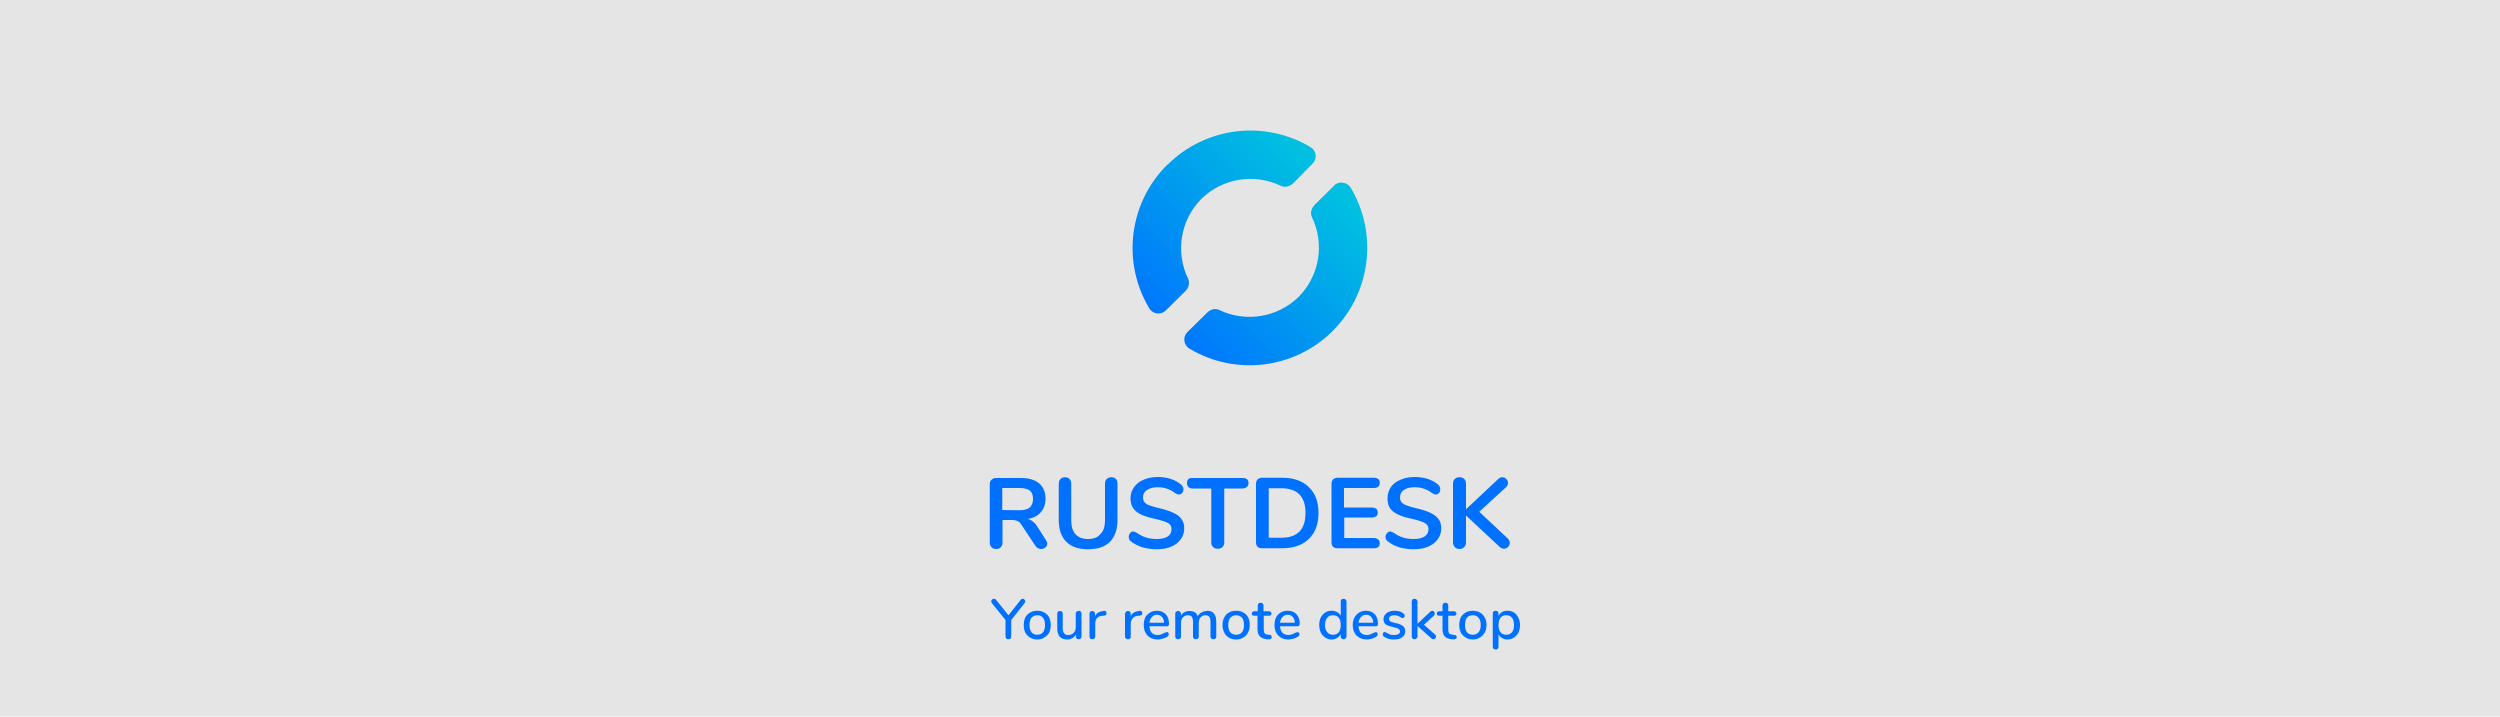
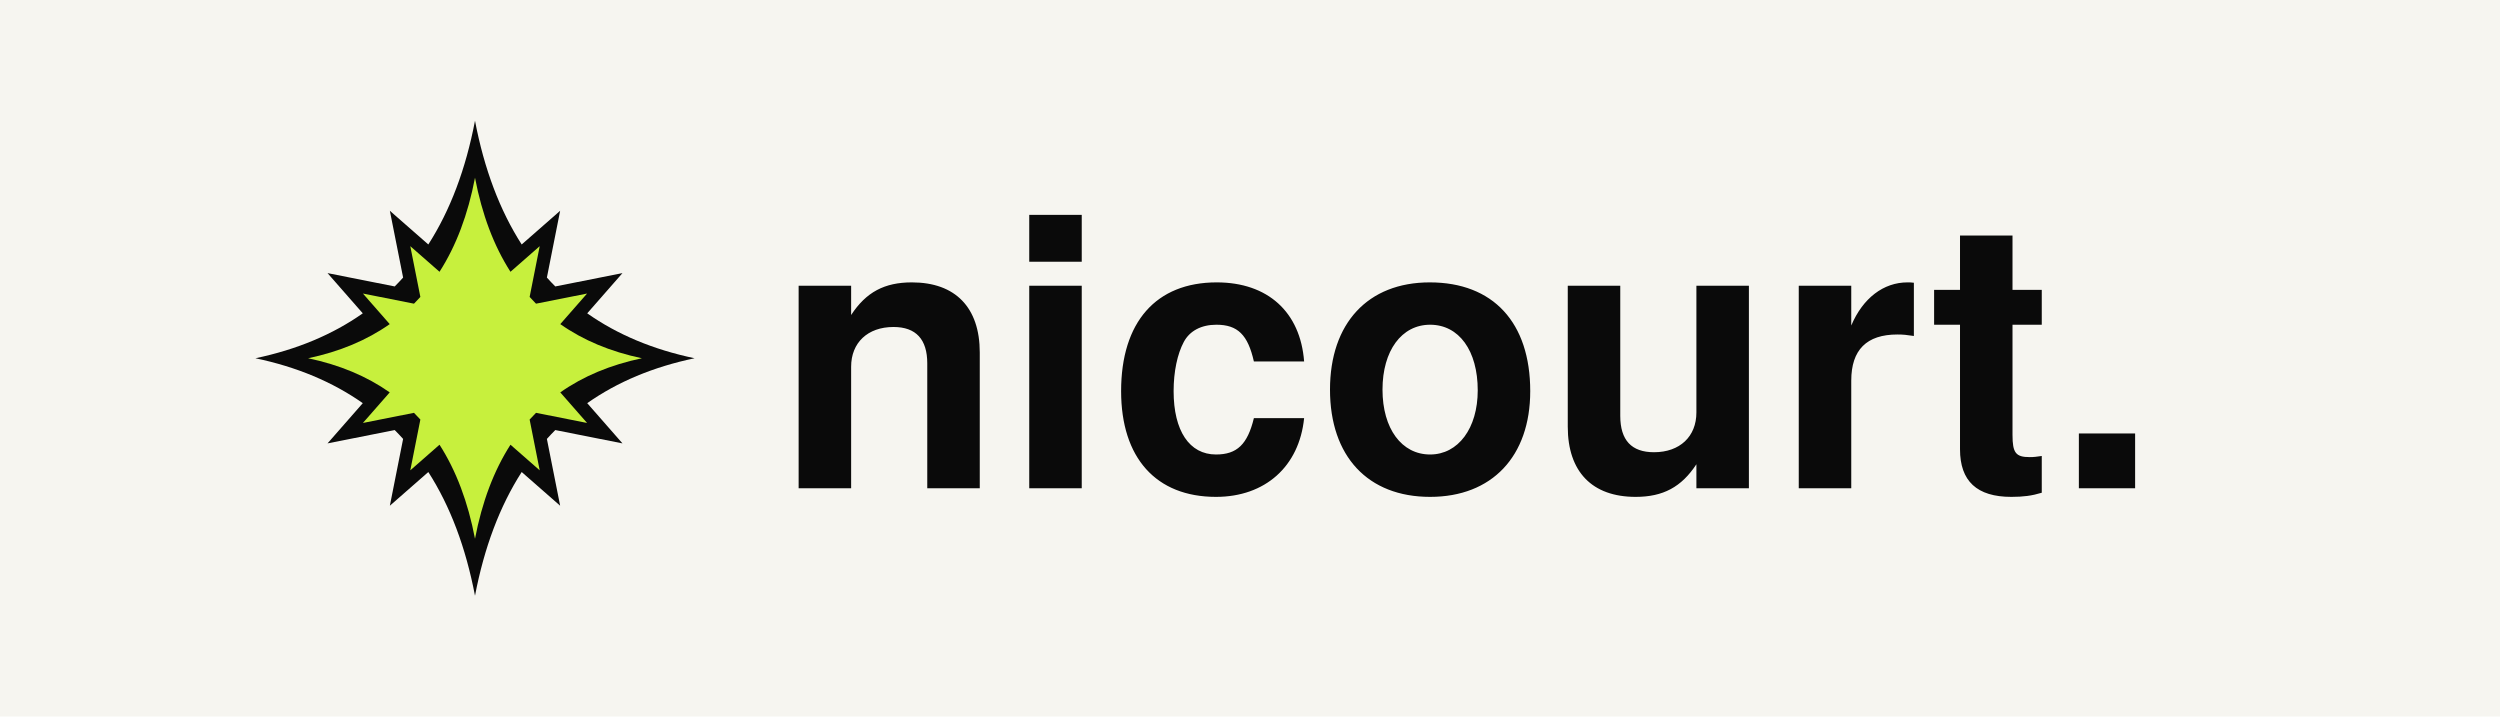
- <svg xmlns="http://www.w3.org/2000/svg" xmlns:xlink="http://www.w3.org/1999/xlink" xml:space="preserve" width="1000" height="286.6" style="clip-rule:evenodd;fill-rule:evenodd;stroke-linejoin:round;stroke-miterlimit:1.414">
-   <path d="M0 0h1000v286.6H0z" style="opacity:1;fill:#e5e5e5;fill-opacity:1;fill-rule:evenodd;stroke:none;stroke-width:.143px;stroke-linecap:butt;stroke-linejoin:miter;stroke-miterlimit:4;stroke-dasharray:none;stroke-dashoffset:0;stroke-opacity:1;marker:none" />
-   <defs>
-     <linearGradient xlink:href="#a" id="c" x1=".1" x2=".8" y1=".9" y2=".2" gradientTransform="matrix(94.00173 0 0 93.99768 453 52.2)" gradientUnits="userSpaceOnUse" />
-     <linearGradient id="a" x1=".1" x2=".8" y1=".9" y2=".2" gradientTransform="matrix(26.301 0 0 26.331 90.7 911.8)" gradientUnits="userSpaceOnUse">
-       <stop offset="0" stop-color="#004ba6" style="stop-color:#0071ff;stop-opacity:1" />
-       <stop offset="1" stop-color="#00bfe1" style="stop-color:#00bfe1;stop-opacity:1" />
-     </linearGradient>
-     <path id="b" d="M412.8 154.2h247V204h-247z" />
-   </defs>
-   <g style="clip-rule:evenodd;fill-rule:evenodd;stroke-linejoin:round;stroke-miterlimit:1.414">
-     <g style="font-size:40px;line-height:1.25;white-space:pre;shape-inside:url(#b);fill:#0071ff" transform="translate(-20 28.7)">
-       <path d="M438.4 187.4q.5.7.5 1.4 0 .9-.8 1.5-.7.6-1.7.6-.6 0-1.2-.3t-1-.9l-5.3-8q-.8-1.4-1.7-1.9-1-.5-2.4-.5H421v9q0 1.2-.7 1.9-.6.7-1.8.7-1.2 0-1.9-.7t-.7-2V165q0-1.2.7-1.8.7-.7 1.8-.7h10q4.8 0 7.3 2.2 2.5 2.1 2.5 6.1 0 3.3-1.9 5.4-1.8 2.1-5.2 2.7 1.2.3 2 1 1 .7 1.8 2zm-10.8-12q3 0 4.3-1.1 1.3-1.2 1.3-3.4 0-2.4-1.3-3.4-1.4-1-4.3-1h-6.7v8.8zm27.7 15.6q-5.8 0-8.8-3-3-3-3-8.8v-14.4q0-1.2.7-1.9.6-.7 1.8-.7 1.2 0 1.8.7.7.7.7 1.9v14.7q0 3.6 1.7 5.5 1.8 1.9 5 1.9 3.4 0 5-2 1.8-1.8 1.8-5.4v-14.7q0-1.2.7-1.9t1.8-.7q1.2 0 1.9.7.6.7.6 1.9v14.4q0 5.7-3 8.8-3 3-8.7 3zm27.4 0q-3 0-5.8-.8-2.7-.9-4.5-2.3-.9-.6-.9-1.9 0-.8.5-1.4.5-.7 1.2-.7t1.6.6q1.8 1.2 3.6 1.8 2 .6 4.2.6 3 0 4.5-1t1.5-3q0-1.6-1.4-2.4-1.5-.8-4.9-1.6-3.5-.7-5.7-1.7t-3.3-2.6q-1.1-1.5-1.1-4 0-2.4 1.4-4.4 1.4-2 3.8-3 2.6-1.1 5.7-1.1 5.7 0 9.3 3 .5.4.7.9.3.4.3 1 0 .9-.6 1.5-.4.6-1.1.6l-.8-.1-.9-.5q-1.6-1.2-3.2-1.7-1.5-.6-3.7-.6-2.7 0-4.3 1.1-1.6 1-1.6 3 0 1.7 1.4 2.6 1.4.8 4.8 1.6 3.5.8 5.7 1.8 2.3 1 3.4 2.5 1.2 1.5 1.2 3.8 0 2.5-1.4 4.4-1.3 1.9-3.9 3-2.4 1-5.7 1zm24.4-.2q-1.2 0-1.9-.7t-.7-1.8v-21.6h-7.3q-2.4 0-2.4-2.2t2.4-2H517q2.4 0 2.4 2t-2.4 2.2h-7.3v21.6q0 1.1-.7 1.8t-1.9.7zm17.8-.2q-1.2 0-1.9-.6-.6-.7-.6-1.8v-23.3q0-1.2.6-1.8.7-.7 1.9-.7h8q6.8 0 10.6 3.7 3.9 3.7 3.9 10.4t-3.9 10.4q-3.8 3.7-10.7 3.7zm7.6-4.2q9.7 0 9.7-9.9t-9.7-9.9h-5v19.8zm22.5 4.2q-1.1 0-1.8-.6-.6-.7-.6-1.8v-23.3q0-1.2.6-1.8.7-.7 1.8-.7h14.5q1.1 0 1.8.5.6.6.6 1.5 0 1-.6 1.6-.7.5-1.8.5h-11.9v7.8h11q1.2 0 1.9.5.6.5.6 1.5t-.6 1.5-1.8.5h-11v8.2h11.8q1.1 0 1.8.6.6.5.6 1.5t-.6 1.5-1.8.5zm30.5.4q-3.1 0-5.9-.8-2.7-.9-4.4-2.3-1-.6-1-1.9 0-.8.6-1.4.5-.7 1.2-.7t1.6.6q1.7 1.2 3.6 1.8 1.9.6 4.2.6 2.9 0 4.4-1 1.6-1 1.6-3 0-1.6-1.5-2.4-1.4-.8-4.8-1.6-3.5-.7-5.7-1.7t-3.4-2.6q-1-1.5-1-4 0-2.4 1.3-4.4 1.4-2 3.9-3 2.5-1.1 5.6-1.1 5.8 0 9.4 3 .5.4.7.9.2.4.2 1 0 .9-.5 1.5t-1.2.6l-.7-.1-.9-.5q-1.6-1.2-3.2-1.7-1.5-.6-3.8-.6-2.7 0-4.3 1.1-1.5 1-1.5 3 0 1.7 1.4 2.6 1.4.8 4.7 1.6 3.6.8 5.8 1.8 2.2 1 3.4 2.5 1.2 1.5 1.2 3.8 0 2.5-1.4 4.4-1.4 1.9-3.9 3-2.5 1-5.7 1zm37.6-4.3q.8.8.8 1.8 0 .9-.7 1.6-.7.7-1.6.7-1 0-1.9-.9l-13.3-12.4v10.8q0 1.1-.7 1.8-.7.8-1.9.8t-1.9-.8q-.7-.7-.7-1.8v-23.5q0-1.2.7-1.9t1.9-.7q1.2 0 1.9.7t.7 1.9V175l12.9-12.1q.7-.7 1.6-.7 1 0 1.6.7.7.7.7 1.6t-.8 1.7l-10.7 9.8z" aria-label="RUSTDESK" style="font-weight:700;font-family:Nunito;-inkscape-font-specification:&quot;Nunito Bold&quot;" />
-     </g>
-     <g style="font-size:22.667px;line-height:1.25;fill:#0071ff">
-       <path d="M390.8 212.4q.3-.4.7-.4.5 0 .8.3.3.4.3.8t-.3.7l-5.3 6.7v6.5q0 .6-.4 1-.3.2-.8.2t-.8-.3q-.3-.3-.3-.9v-6.5l-5.4-6.7q-.3-.3-.3-.7 0-.5.3-.8.4-.3.8-.3.5 0 .8.4l5 6.2zm6.6 15.9q-1.6 0-2.9-.8-1.2-.7-1.9-2-.6-1.3-.6-3t.6-3q.7-1.3 2-2 1.2-.7 2.8-.7t2.8.7q1.3.7 2 2 .6 1.3.6 3t-.6 3q-.7 1.3-2 2-1.2.8-2.8.8zm0-1.9q1.5 0 2.3-1 .8-1 .8-2.9t-.8-2.9q-.8-1-2.3-1t-2.3 1q-.8 1-.8 3 0 1.8.8 2.8.8 1 2.3 1zm16.5-9.6q.6 0 .9.3.3.3.3.8v9.2q0 .5-.3.8-.4.3-.9.3t-.8-.3q-.2-.3-.2-.7v-.9q-.6 1-1.5 1.5-1 .5-2 .5-4 0-4-4.5V218q0-.5.2-.8.3-.3.9-.3.5 0 .8.3.3.3.3.8v5.9q0 1.3.6 2 .5.6 1.6.6 1.4 0 2.2-.9.8-.8.8-2.3V218q0-.5.3-.8.3-.3.8-.3zm10.2 0q1 0 1 1 0 .4-.2.7-.2.2-.9.3h-.6q-1.5.2-2.2 1-.6 1-.6 2.1v5.2q0 .6-.4.8-.3.3-.8.3t-.8-.3q-.3-.2-.3-.8V218q0-.5.3-.8.3-.3.8-.3t.8.3q.3.3.3.8v1q.4-1 1.3-1.5t2-.6zm14.3 0q1 0 1 1 0 .4-.2.7l-.9.3h-.7q-1.4.2-2 1-.8 1-.8 2.1v5.2q0 .6-.3.8-.3.3-.8.3t-.8-.3q-.4-.2-.4-.8V218q0-.5.4-.8.3-.3.8-.3t.8.3q.3.3.3.8v1q.4-1 1.3-1.5.8-.5 2-.6zm10.9 8.5q.3 0 .5.3.2.2.2.6 0 .6-.8 1.1-.8.5-1.8.7-.9.3-1.7.3-2.7 0-4.2-1.6-1.5-1.5-1.5-4.2 0-1.7.6-3 .7-1.3 2-2 1.1-.7 2.7-.7 2.2 0 3.5 1.4 1.3 1.4 1.3 3.8 0 1-.8 1h-7q.2 3.5 3.3 3.5.9 0 1.5-.3l1.3-.6.4-.1.5-.2zm-4-6.9q-1.3 0-2 .9-.9.8-1 2.3h5.8q0-1.5-.8-2.3-.7-.9-2-.9zm20-1.6q3.7 0 3.7 4.4v6q0 .4-.3.7-.3.3-.8.3t-.9-.3q-.3-.3-.3-.8v-5.9q0-1.3-.5-2-.5-.6-1.5-.6-1.3 0-2 .9-.7.8-.7 2.3v5.3q0 .5-.3.8-.4.3-.9.3t-.8-.3q-.3-.3-.3-.8v-5.9q0-1.3-.5-2-.5-.6-1.6-.6-1.2 0-2 .9-.7.8-.7 2.3v5.3q0 .5-.3.8-.3.3-.8.3t-.9-.3q-.3-.3-.3-.8V218q0-.5.3-.8.4-.3.9-.3.4 0 .7.3.4.3.4.8v.8q.5-1 1.3-1.4 1-.5 2-.5 1.3 0 2.2.5.8.5 1.2 1.6.5-1 1.5-1.5 1-.6 2.2-.6zm11.7 11.5q-1.7 0-3-.8-1.2-.7-1.8-2-.7-1.3-.7-3t.7-3q.6-1.3 1.9-2 1.2-.7 2.9-.7t2.8.7q1.3.7 2 2 .6 1.3.6 3t-.7 3q-.6 1.3-1.9 2-1.2.8-2.8.8zm0-1.9q1.5 0 2.3-1 .8-1 .8-2.9t-.8-2.9q-.9-1-2.3-1t-2.4 1q-.8 1-.8 3 0 1.8.8 2.8.8 1 2.4 1zm13.3 0q.5.1.7.3.2.2.2.6 0 .5-.3.7-.4.3-1 .2h-.7q-1.8-.2-2.7-1.1-1-1-1-3v-5.3h-1.3q-1 0-1-.9 0-.4.3-.6.3-.3.7-.3h1.4v-2.3q0-.5.3-.8.3-.3.8-.3t.9.3q.3.3.3.8v2.3h2.2q.5 0 .7.3.3.2.3.6 0 .4-.3.7-.2.2-.7.2H488v5.5q0 1 .4 1.6.5.4 1.4.5zm11.2-1q.4 0 .6.2.2.2.2.6 0 .6-.8 1.1-.8.5-1.8.7-1 .3-1.8.3-2.6 0-4.1-1.6-1.5-1.5-1.5-4.2 0-1.7.6-3 .7-1.3 1.9-2t2.8-.7q2.2 0 3.5 1.4 1.3 1.4 1.3 3.8 0 1-.9 1h-7q.3 3.5 3.4 3.5.9 0 1.5-.3l1.3-.6.3-.1.5-.2zm-3.9-7q-1.3 0-2.1.9-.8.8-1 2.3h5.9q0-1.5-.8-2.3-.7-.9-2-.9zm22.3-6.4q.5 0 .8.3.4.3.4.8v14q0 .5-.4.8-.3.3-.8.3t-.8-.3q-.3-.3-.3-.8v-1q-.5 1-1.5 1.6-1 .6-2.2.6-1.4 0-2.5-.8-1.1-.7-1.8-2-.6-1.3-.6-3 0-1.8.6-3 .7-1.3 1.8-2 1-.7 2.5-.7 1.3 0 2.2.5 1 .5 1.5 1.5V213q0-.4.3-.7.3-.3.8-.3zm-4.2 14.4q1.5 0 2.3-1 .8-1 .8-2.9t-.8-2.9q-.8-1-2.3-1t-2.3 1q-.9 1-.9 2.9 0 1.8.9 2.9.8 1 2.3 1zm17.2-1q.3 0 .5.2t.2.6q0 .6-.8 1.1-.8.5-1.7.7-1 .3-1.8.3-2.6 0-4.2-1.6-1.5-1.5-1.5-4.2 0-1.7.7-3t1.9-2q1.2-.7 2.7-.7 2.2 0 3.5 1.4 1.3 1.4 1.3 3.8 0 1-.8 1h-7q.2 3.5 3.4 3.5.8 0 1.4-.3.7-.2 1.3-.6l.4-.1.5-.2zm-4-7q-1.2 0-2 .9-.8.8-1 2.3h5.9q-.1-1.5-.8-2.3-.7-.9-2-.9zm11.2 9.9q-2.3 0-3.8-1-.4-.2-.6-.5l-.1-.6q0-.4.2-.6.2-.3.5-.3t1 .4l1.2.6q.7.2 1.7.2t1.7-.4q.6-.4.6-1 0-.5-.3-.8-.2-.3-.8-.5l-1.7-.5q-2-.4-3-1.1-.8-.8-.8-2 0-1 .6-1.8t1.6-1.2q1-.4 2.2-.4 1 0 1.8.2.9.2 1.5.7.8.5.8 1.1 0 .4-.3.7-.2.2-.5.2h-.4q-.2 0-.5-.4l-1.2-.5q-.5-.2-1.3-.2-1 0-1.5.4-.6.4-.6 1 0 .7.5 1 .6.4 2 .7 1.6.3 2.4.8.9.4 1.2 1 .4.6.4 1.5 0 1.5-1.2 2.4-1.2.9-3.3.9zm16.4-2q.4.3.4.8t-.3.8q-.3.3-.7.3-.5 0-.8-.3l-5.6-5v4.2q0 .5-.4.8-.3.3-.8.3t-.8-.3q-.3-.3-.3-.8v-14q0-.5.3-.8.3-.3.8-.3t.8.3q.4.3.4.8v8.9l5.1-4.8q.4-.4.8-.4t.7.3q.3.4.3.8t-.3.8l-4 3.7zm7.7.2q.5 0 .7.2.3.2.3.6 0 .5-.4.7-.3.3-1 .2h-.6q-1.9-.2-2.8-1.1-.9-1-.9-3v-5.3h-1.3q-1 0-1-.9 0-.4.2-.6.3-.3.8-.3h1.3v-2.3q0-.5.3-.8.3-.3.9-.3.5 0 .8.3.3.3.3.8v2.3h2.3q.4 0 .7.3.3.2.3.6 0 .4-.3.7-.3.2-.7.2h-2.3v5.5q0 1 .4 1.6.5.4 1.4.5zm7.4 1.8q-1.6 0-2.8-.8-1.3-.7-2-2-.6-1.3-.6-3t.6-3q.7-1.3 2-2 1.2-.7 2.8-.7t2.9.7q1.2.7 1.9 2t.7 3q0 1.7-.7 3t-2 2q-1.1.8-2.8.8zm0-1.9q1.5 0 2.3-1 .9-1 .9-2.9t-.9-2.9q-.8-1-2.3-1t-2.3 1q-.8 1-.8 3 0 1.8.8 2.8.8 1 2.3 1zm14-9.6q1.4 0 2.5.7t1.7 2q.7 1.3.7 3 0 1.8-.6 3t-1.8 2q-1.1.8-2.6.8-1.2 0-2.2-.6-.9-.5-1.4-1.5v5q0 .5-.3.8-.3.3-.8.3t-.9-.3q-.3-.3-.3-.8v-13.3q0-.5.3-.8.3-.3.9-.3.5 0 .8.3.3.3.3.8v1q.5-1 1.4-1.6 1-.5 2.2-.5zm-.6 9.6q1.5 0 2.3-1 .8-1 .8-2.8 0-2-.8-3t-2.3-1q-1.5 0-2.3 1-.8 1-.8 3 0 1.8.8 2.8.8 1 2.3 1z" aria-label="Your remote desktop" style="font-weight:600;font-family:Nunito;-inkscape-font-specification:&quot;Nunito Semi-Bold&quot;" transform="translate(17.5 27.5)" />
-     </g>
+ <svg xmlns="http://www.w3.org/2000/svg" width="1000" height="286.6" viewBox="0 0 1000 286.6">
+   <rect width="1000" height="286.6" fill="#f6f5f0" />
+   <g transform="translate(102.170 48.300) scale(1.31798)">
+     <path fill="#0a0a0a" d="M44.823,96.562C43.994,95.643 43.145,94.747 42.273,93.874L21.884,97.92L32.581,85.711C23.417,79.259 12.557,74.715 0,72.08C12.557,69.445 23.417,64.901 32.581,58.449L21.884,46.24L42.273,50.286C43.145,49.413 43.994,48.517 44.823,47.598L40.8,27.324L52.472,37.55C59.114,27.193 63.837,14.676 66.64,0C69.443,14.676 74.166,27.193 80.809,37.55L92.48,27.324L88.457,47.598C89.286,48.517 90.136,49.413 91.006,50.286L111.396,46.24L100.699,58.449C109.863,64.901 120.724,69.445 133.28,72.08C120.724,74.715 109.863,79.259 100.699,85.711L111.396,97.92L91.006,93.874C90.136,94.747 89.286,95.643 88.457,96.562L92.48,116.836L80.809,106.61C74.166,116.967 69.443,129.484 66.64,144.16C63.837,129.484 59.114,116.967 52.472,106.61L40.8,116.836Z" />
+     <path fill="#c7f03d" d="M50.059,90.686C49.429,89.987 48.783,89.306 48.121,88.643L32.625,91.718L40.755,82.439C33.791,77.536 25.537,74.083 15.994,72.08C25.537,70.077 33.791,66.624 40.755,61.72L32.625,52.441L48.121,55.517C48.783,54.854 49.429,54.173 50.059,53.474L47.001,38.065L55.872,45.837C60.92,37.966 64.51,28.453 66.64,17.299C68.771,28.453 72.359,37.966 77.408,45.837L86.278,38.065L83.22,53.473C83.851,54.172 84.496,54.853 85.158,55.517L100.654,52.441L92.524,61.72C99.489,66.624 107.743,70.077 117.287,72.08C107.743,74.083 99.489,77.536 92.524,82.44L100.654,91.718L85.158,88.643C84.496,89.307 83.851,89.988 83.22,90.687L86.278,106.095L77.408,98.323C72.359,106.194 68.771,115.707 66.64,126.861C64.51,115.707 60.92,106.194 55.872,98.322L47.001,106.095Z" />
  </g>
-   <path fill="url(#b)" d="m533.7 74.2-7.7 7.6c-1.4 1.3-2 3.2-1.3 4.9a28 28 0 0 1-5.2 32 28.1 28.1 0 0 1-32 5.2c-1.7-.7-3.5 0-4.7 1.2l-7.9 7.8a4.2 4.2 0 0 0 .8 6.5 47 47 0 0 0 64.6-64.3 4.2 4.2 0 0 0-3-2 4.2 4.2 0 0 0-3.6 1zM467 65.8a46.9 46.9 0 0 0-7.3 57.5 4.2 4.2 0 0 0 6.6.9l7.7-7.6c1.4-1.3 2-3.2 1.3-5a28 28 0 0 1 5.2-32 28.1 28.1 0 0 1 32-5.2c1.6.7 3.5.1 4.7-1l7.9-8a4.2 4.2 0 0 0-.8-6.5 47 47 0 0 0-57.4 7.1z" style="isolation:isolate;fill:url(#c);stroke-width:.988" />
+   <text x="310" y="195.3" font-family="Space Grotesk, Helvetica, Arial, sans-serif" font-weight="700" font-size="150" fill="#0a0a0a">nicourt.</text>
</svg>
